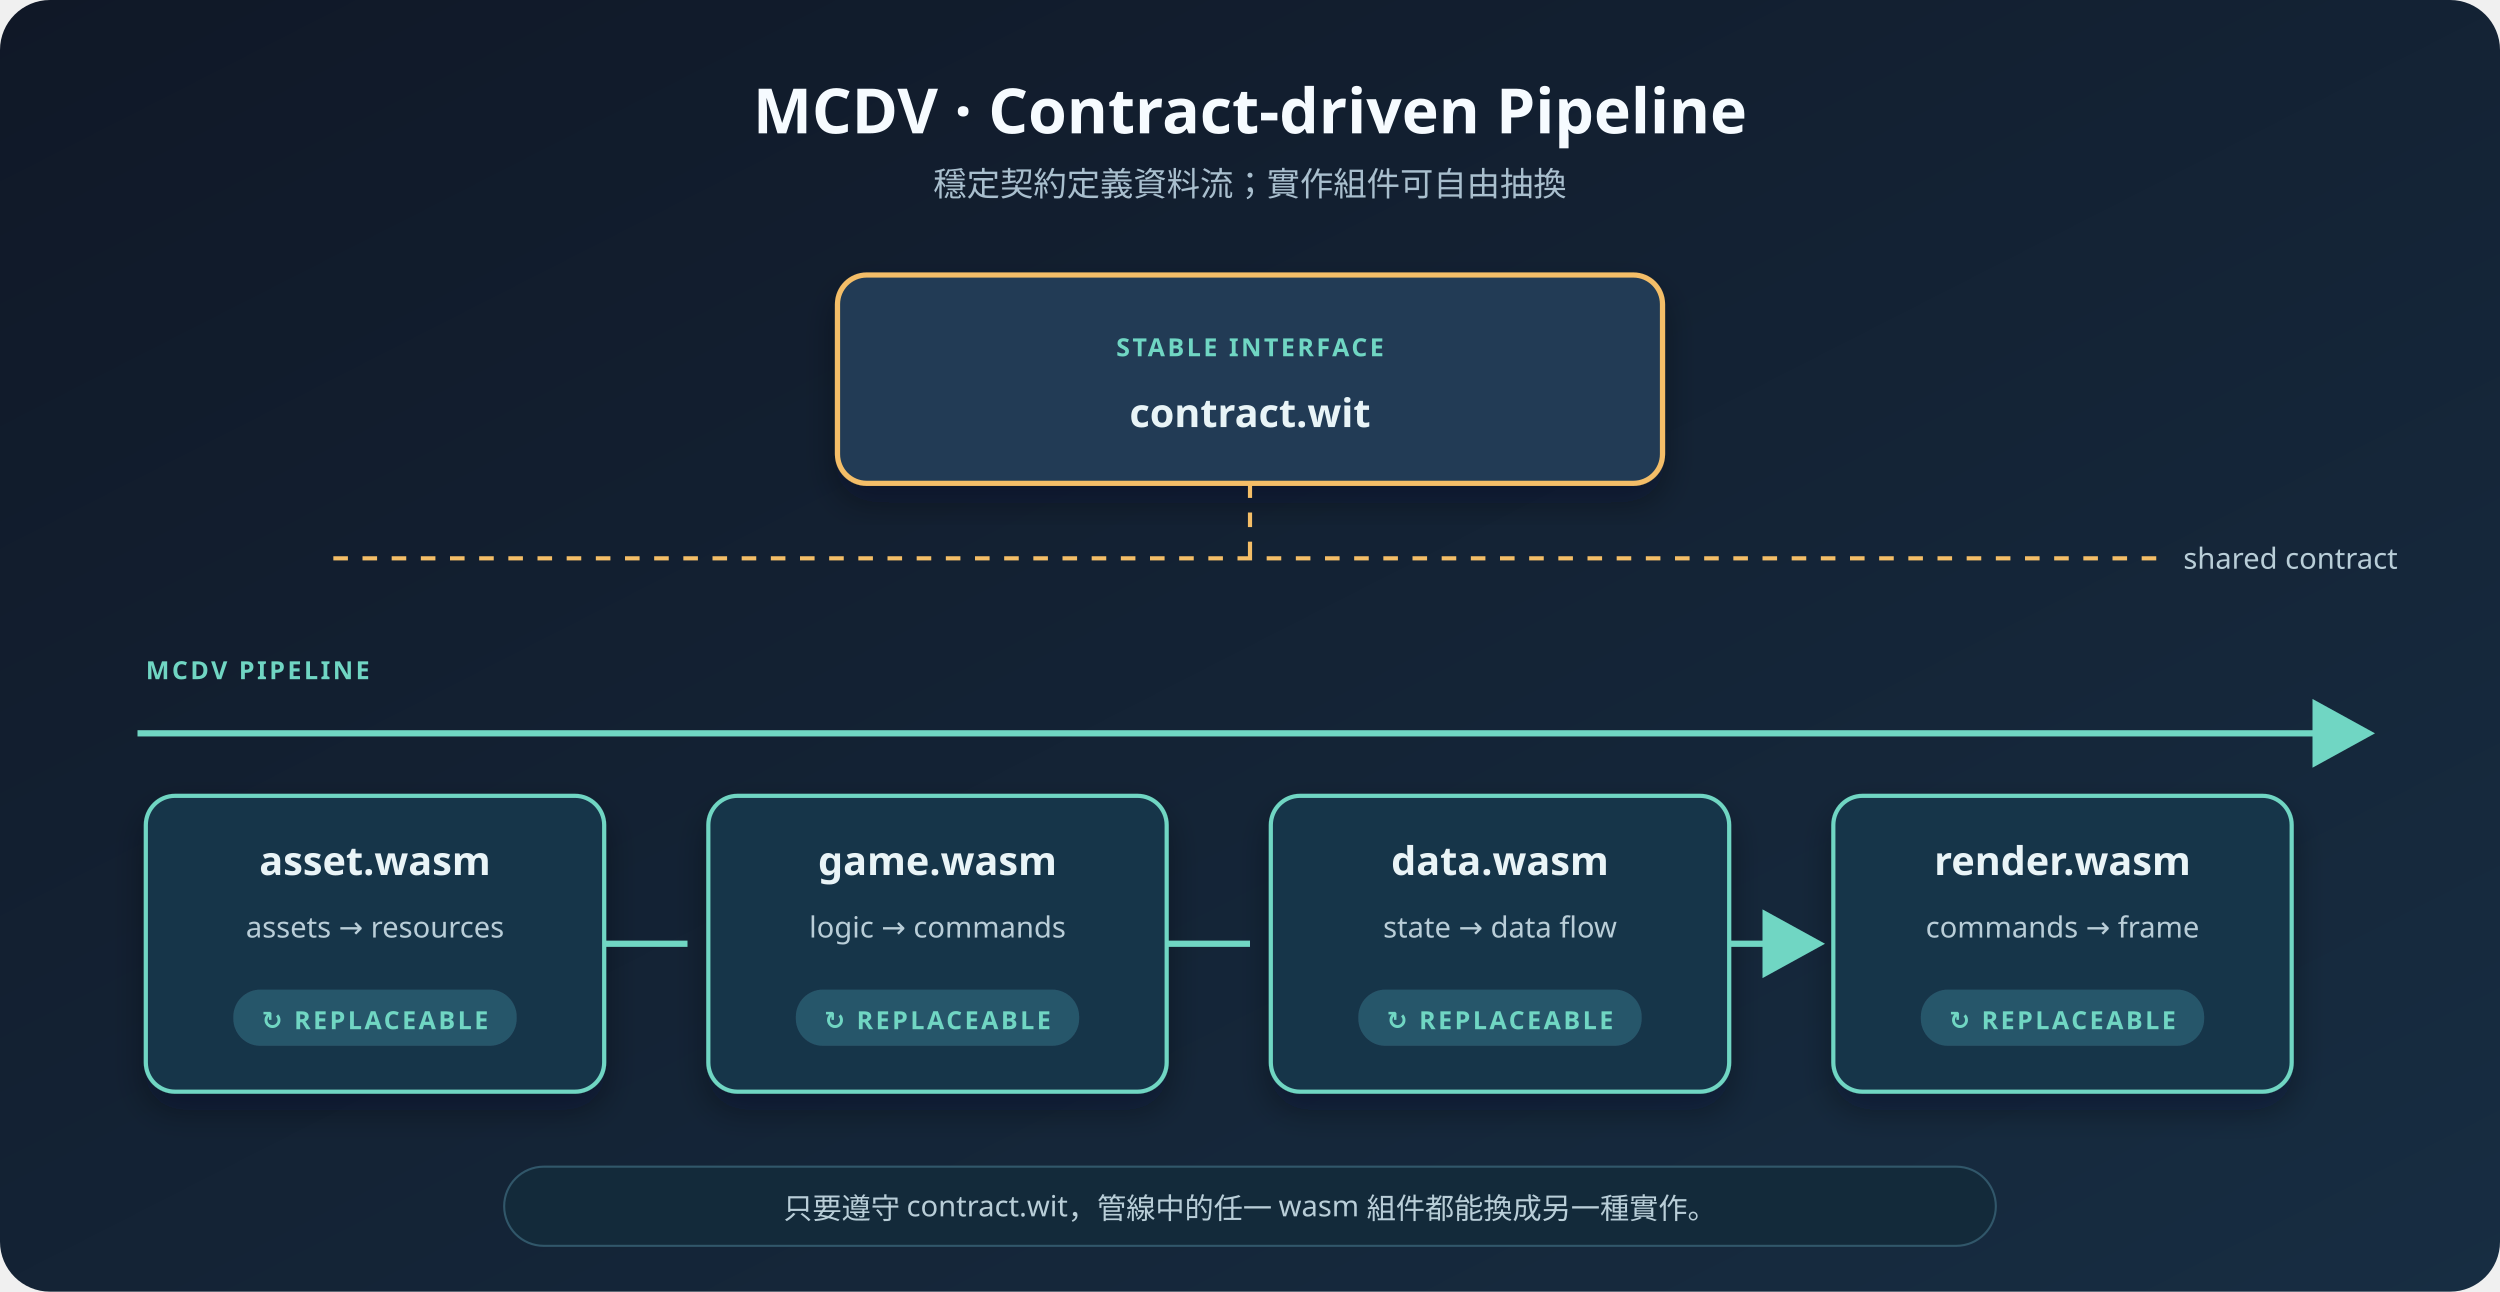
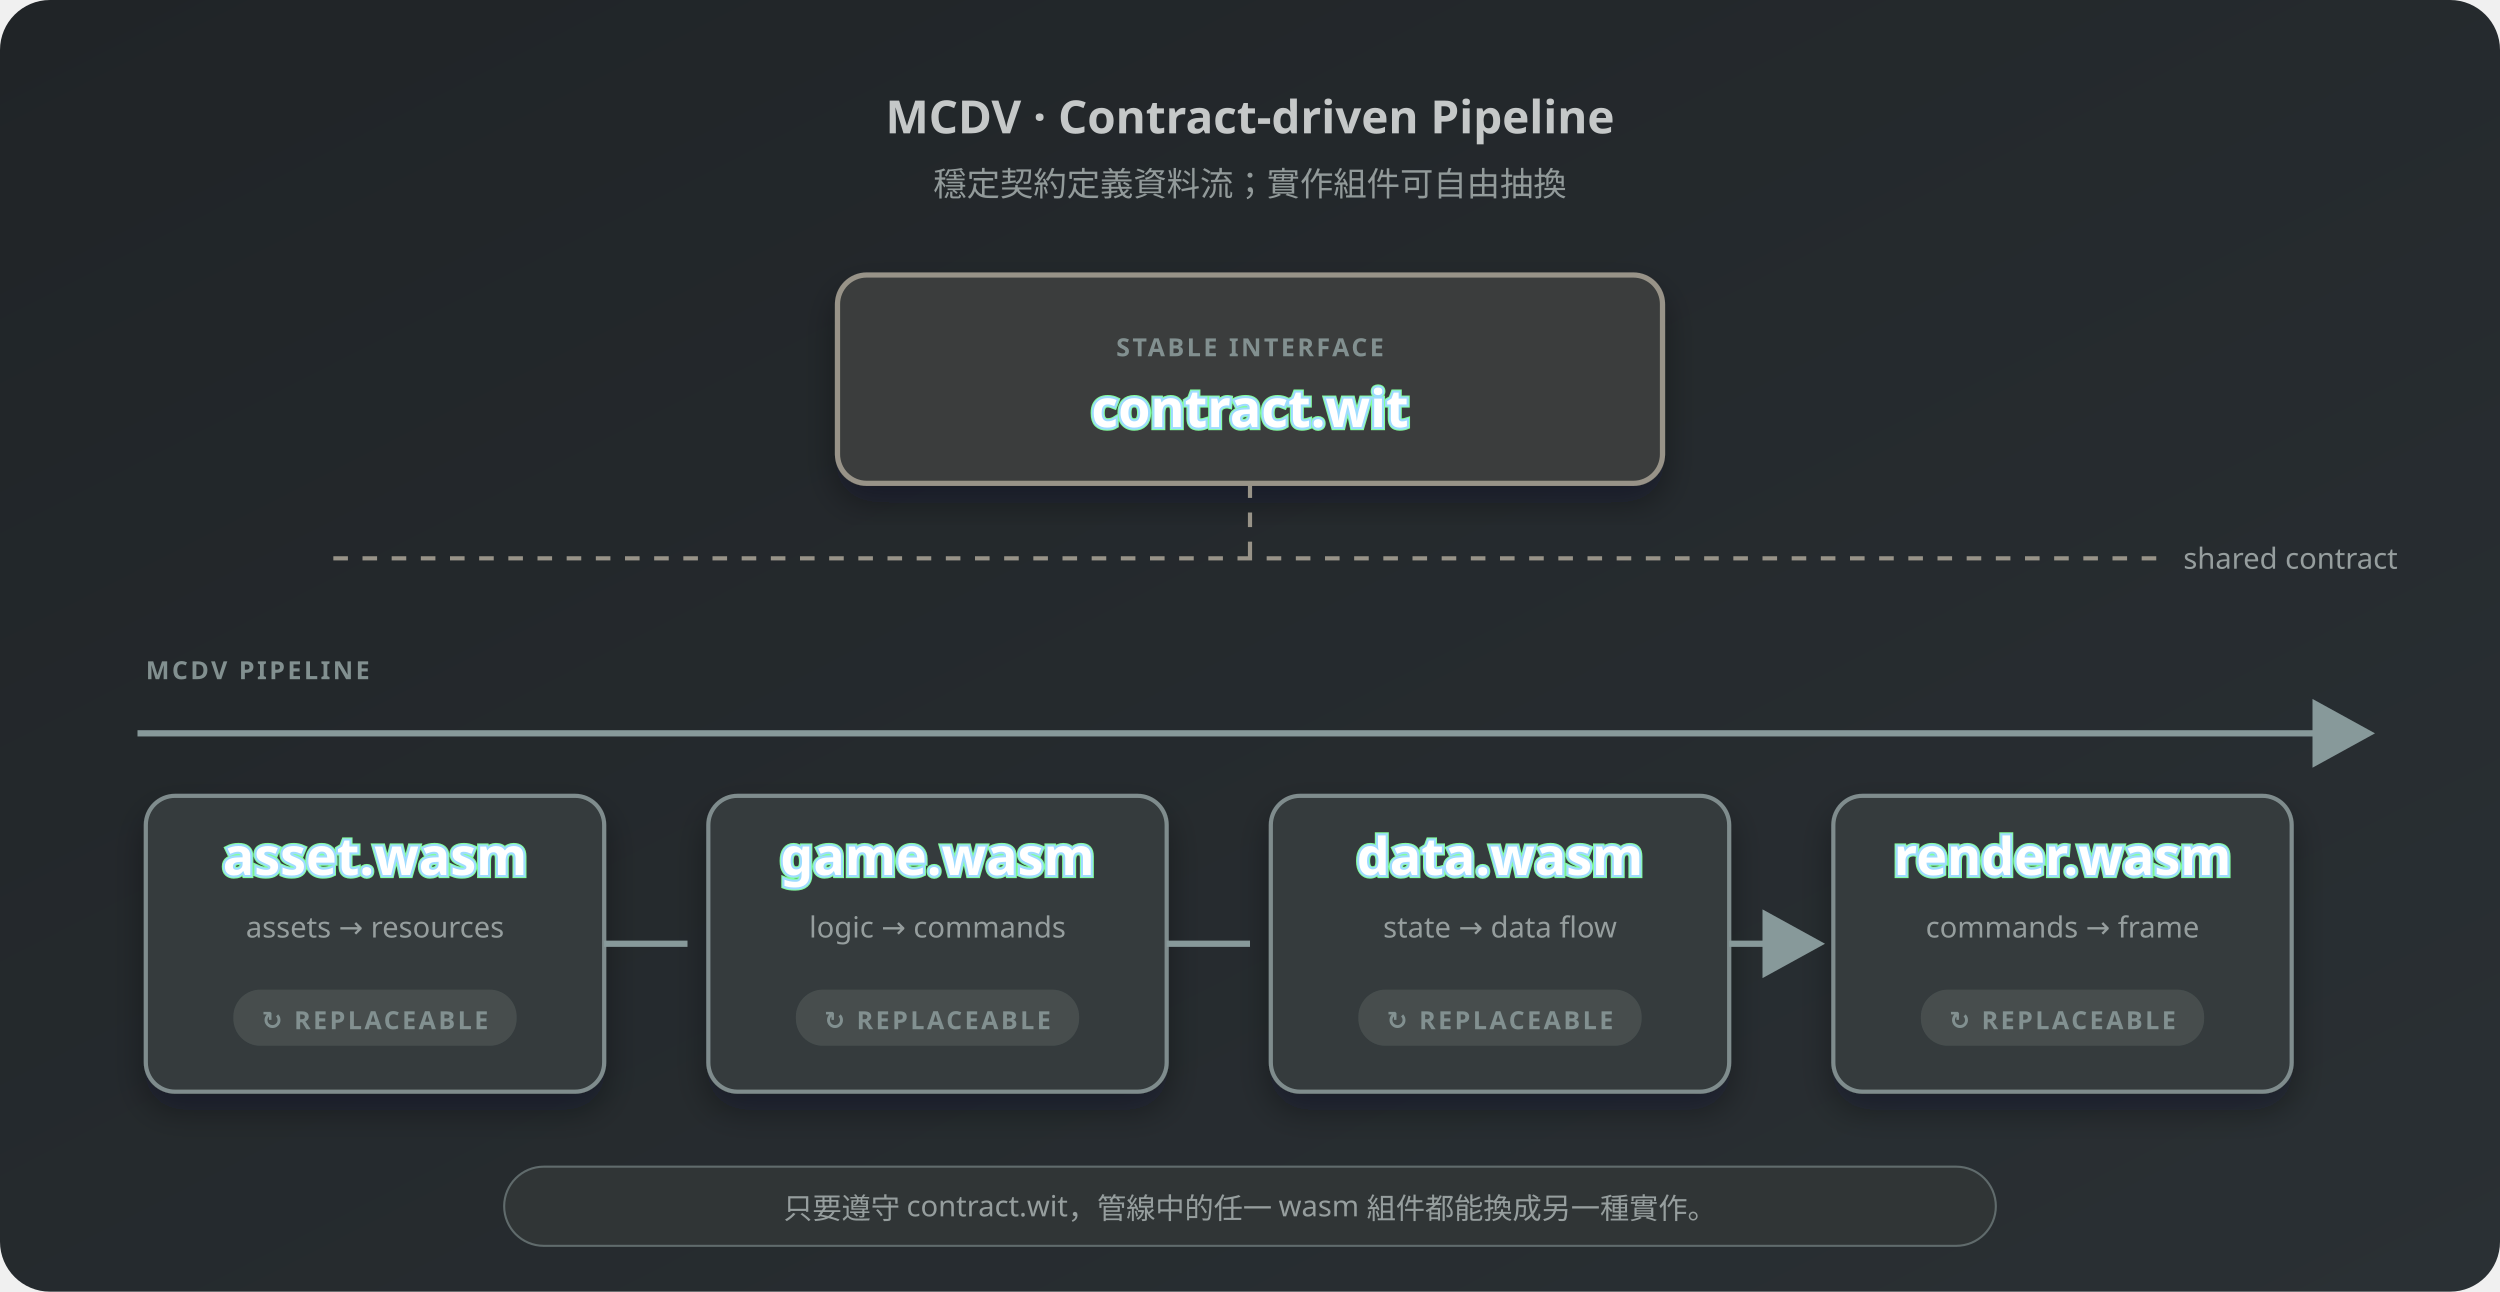
<svg xmlns="http://www.w3.org/2000/svg" width="1200" height="620" viewBox="0 0 1200 620" role="img" aria-labelledby="title desc">
  <defs>
    <linearGradient id="bg" x1="0" y1="0" x2="1" y2="1">
-       <stop offset="0" stop-color="#101827" />
-       <stop offset="1" stop-color="#172d42" />
+       <stop offset="0" stop-color="#202427" />
+       <stop offset="1" stop-color="#2a3034" />
    </linearGradient>
    <filter id="shadow" x="-20%" y="-20%" width="140%" height="140%">
      <feDropShadow dx="0" dy="8" stdDeviation="8" flood-color="#050b14" flood-opacity=".35" />
    </filter>
    <marker id="arrow" markerWidth="11" markerHeight="11" refX="8" refY="5.5" orient="auto">
-       <path d="M0,0 L10,5.5 L0,11 Z" fill="#70d6c3" />
+       <path d="M0,0 L10,5.5 L0,11 Z" fill="#87999a" />
    </marker>
    <style>
-       .heading { fill:#f6fbff; font:700 30px system-ui, sans-serif; }
-       .sub { fill:#a9bfce; font:400 16px system-ui, sans-serif; }
-       .label { fill:#e9f4f7; font:700 19px system-ui, sans-serif; }
-       .small { fill:#b9ced8; font:400 14px system-ui, sans-serif; }
-       .tag { fill:#70d6c3; font:700 12px system-ui, sans-serif; letter-spacing:1.2px; }
-       .node { fill:#18354a; stroke:#70d6c3; stroke-width:2; }
+       .heading { fill:#c5c8c8; font:600 22px system-ui, sans-serif; }
+       .sub { fill:#929a9a; font:400 16px system-ui, sans-serif; }
+       .label { fill:#b5bbbb; font:500 19px system-ui, sans-serif; }
+       .small { fill:#969e9e; font:400 14px system-ui, sans-serif; }
+       .tag { fill:#829090; font:700 12px system-ui, sans-serif; letter-spacing:1.2px; }
+       .node { fill:#343a3c; stroke:#7f8c8d; stroke-width:2; }
+       .extension-outer { fill:none; stroke:#83ff9b; stroke-width:3px; paint-order:stroke fill; font:900 25px system-ui, sans-serif; }
+       .extension { fill:#ffffff; stroke:#9edcff; stroke-width:2px; paint-order:stroke fill; font:900 25px system-ui, sans-serif; }
    </style>
  </defs>
  <rect width="1200" height="620" rx="24" fill="url(#bg)" />
  <text x="600" y="64" text-anchor="middle" class="heading">MCDV · Contract-driven Pipeline</text>
  <text x="600" y="94" text-anchor="middle" class="sub">穩定契約定義資料流；實作組件可自由抽換</text>
  <g filter="url(#shadow)">
-     <rect x="402" y="132" width="396" height="100" rx="14" fill="#203b55" stroke="#f4be67" stroke-width="2.5" />
-     <text x="600" y="171" text-anchor="middle" class="tag" fill="#f4be67">STABLE INTERFACE</text>
-     <text x="600" y="205" text-anchor="middle" class="label">contract.wit</text>
+     <rect x="402" y="132" width="396" height="100" rx="14" fill="#3a3d3c" stroke="#989388" stroke-width="2.5" />
+     <text x="600" y="171" text-anchor="middle" class="tag">STABLE INTERFACE</text>
+     <text x="600" y="205" text-anchor="middle" class="extension-outer">contract.wit</text>
+     <text x="600" y="205" text-anchor="middle" class="extension">contract.wit</text>
  </g>
-   <path d="M600 232 V268 M160 268 H1040" stroke="#f4be67" stroke-width="2" stroke-dasharray="7 7" />
+   <path d="M600 232 V268 M160 268 H1040" stroke="#989388" stroke-width="2" stroke-dasharray="7 7" />
  <text x="1048" y="273" class="small">shared contract</text>
  <text x="70" y="326" class="tag">MCDV PIPELINE</text>
-   <path d="M66 352 H1134" stroke="#70d6c3" stroke-width="3" marker-end="url(#arrow)" />
+   <path d="M66 352 H1134" stroke="#87999a" stroke-width="3" marker-end="url(#arrow)" />
  <g filter="url(#shadow)">
    <rect x="70" y="382" width="220" height="142" rx="14" class="node" />
-     <text x="180" y="420" text-anchor="middle" class="label">asset.wasm</text>
+     <text x="180" y="420" text-anchor="middle" class="extension-outer">asset.wasm</text>
+     <text x="180" y="420" text-anchor="middle" class="extension">asset.wasm</text>
    <text x="180" y="450" text-anchor="middle" class="small">assets → resources</text>
-     <rect x="112" y="475" width="136" height="27" rx="13" fill="#28566a" />
+     <rect x="112" y="475" width="136" height="27" rx="13" fill="#464e4e" />
    <text x="180" y="494" text-anchor="middle" class="tag">↻ REPLACEABLE</text>
    <rect x="340" y="382" width="220" height="142" rx="14" class="node" />
-     <text x="450" y="420" text-anchor="middle" class="label">game.wasm</text>
+     <text x="450" y="420" text-anchor="middle" class="extension-outer">game.wasm</text>
+     <text x="450" y="420" text-anchor="middle" class="extension">game.wasm</text>
    <text x="450" y="450" text-anchor="middle" class="small">logic → commands</text>
-     <rect x="382" y="475" width="136" height="27" rx="13" fill="#28566a" />
+     <rect x="382" y="475" width="136" height="27" rx="13" fill="#464e4e" />
    <text x="450" y="494" text-anchor="middle" class="tag">↻ REPLACEABLE</text>
    <rect x="610" y="382" width="220" height="142" rx="14" class="node" />
-     <text x="720" y="420" text-anchor="middle" class="label">data.wasm</text>
+     <text x="720" y="420" text-anchor="middle" class="extension-outer">data.wasm</text>
+     <text x="720" y="420" text-anchor="middle" class="extension">data.wasm</text>
    <text x="720" y="450" text-anchor="middle" class="small">state → data flow</text>
-     <rect x="652" y="475" width="136" height="27" rx="13" fill="#28566a" />
+     <rect x="652" y="475" width="136" height="27" rx="13" fill="#464e4e" />
    <text x="720" y="494" text-anchor="middle" class="tag">↻ REPLACEABLE</text>
    <rect x="880" y="382" width="220" height="142" rx="14" class="node" />
-     <text x="990" y="420" text-anchor="middle" class="label">render.wasm</text>
+     <text x="990" y="420" text-anchor="middle" class="extension-outer">render.wasm</text>
+     <text x="990" y="420" text-anchor="middle" class="extension">render.wasm</text>
    <text x="990" y="450" text-anchor="middle" class="small">commands → frame</text>
-     <rect x="922" y="475" width="136" height="27" rx="13" fill="#28566a" />
+     <rect x="922" y="475" width="136" height="27" rx="13" fill="#464e4e" />
    <text x="990" y="494" text-anchor="middle" class="tag">↻ REPLACEABLE</text>
  </g>
-   <path d="M290 453 H330 M560 453 H600 M830 453 H870" stroke="#70d6c3" stroke-width="3" marker-end="url(#arrow)" />
-   <rect x="242" y="560" width="716" height="38" rx="19" fill="#132a3a" stroke="#31576a" />
+   <path d="M290 453 H330 M560 453 H600 M830 453 H870" stroke="#87999a" stroke-width="3" marker-end="url(#arrow)" />
+   <rect x="242" y="560" width="716" height="38" rx="19" fill="#303536" stroke="#606b6c" />
  <text x="600" y="585" text-anchor="middle" class="small">只要遵守 contract.wit，管線中的任一 wasm 組件都能換成另一種實作。</text>
</svg>
